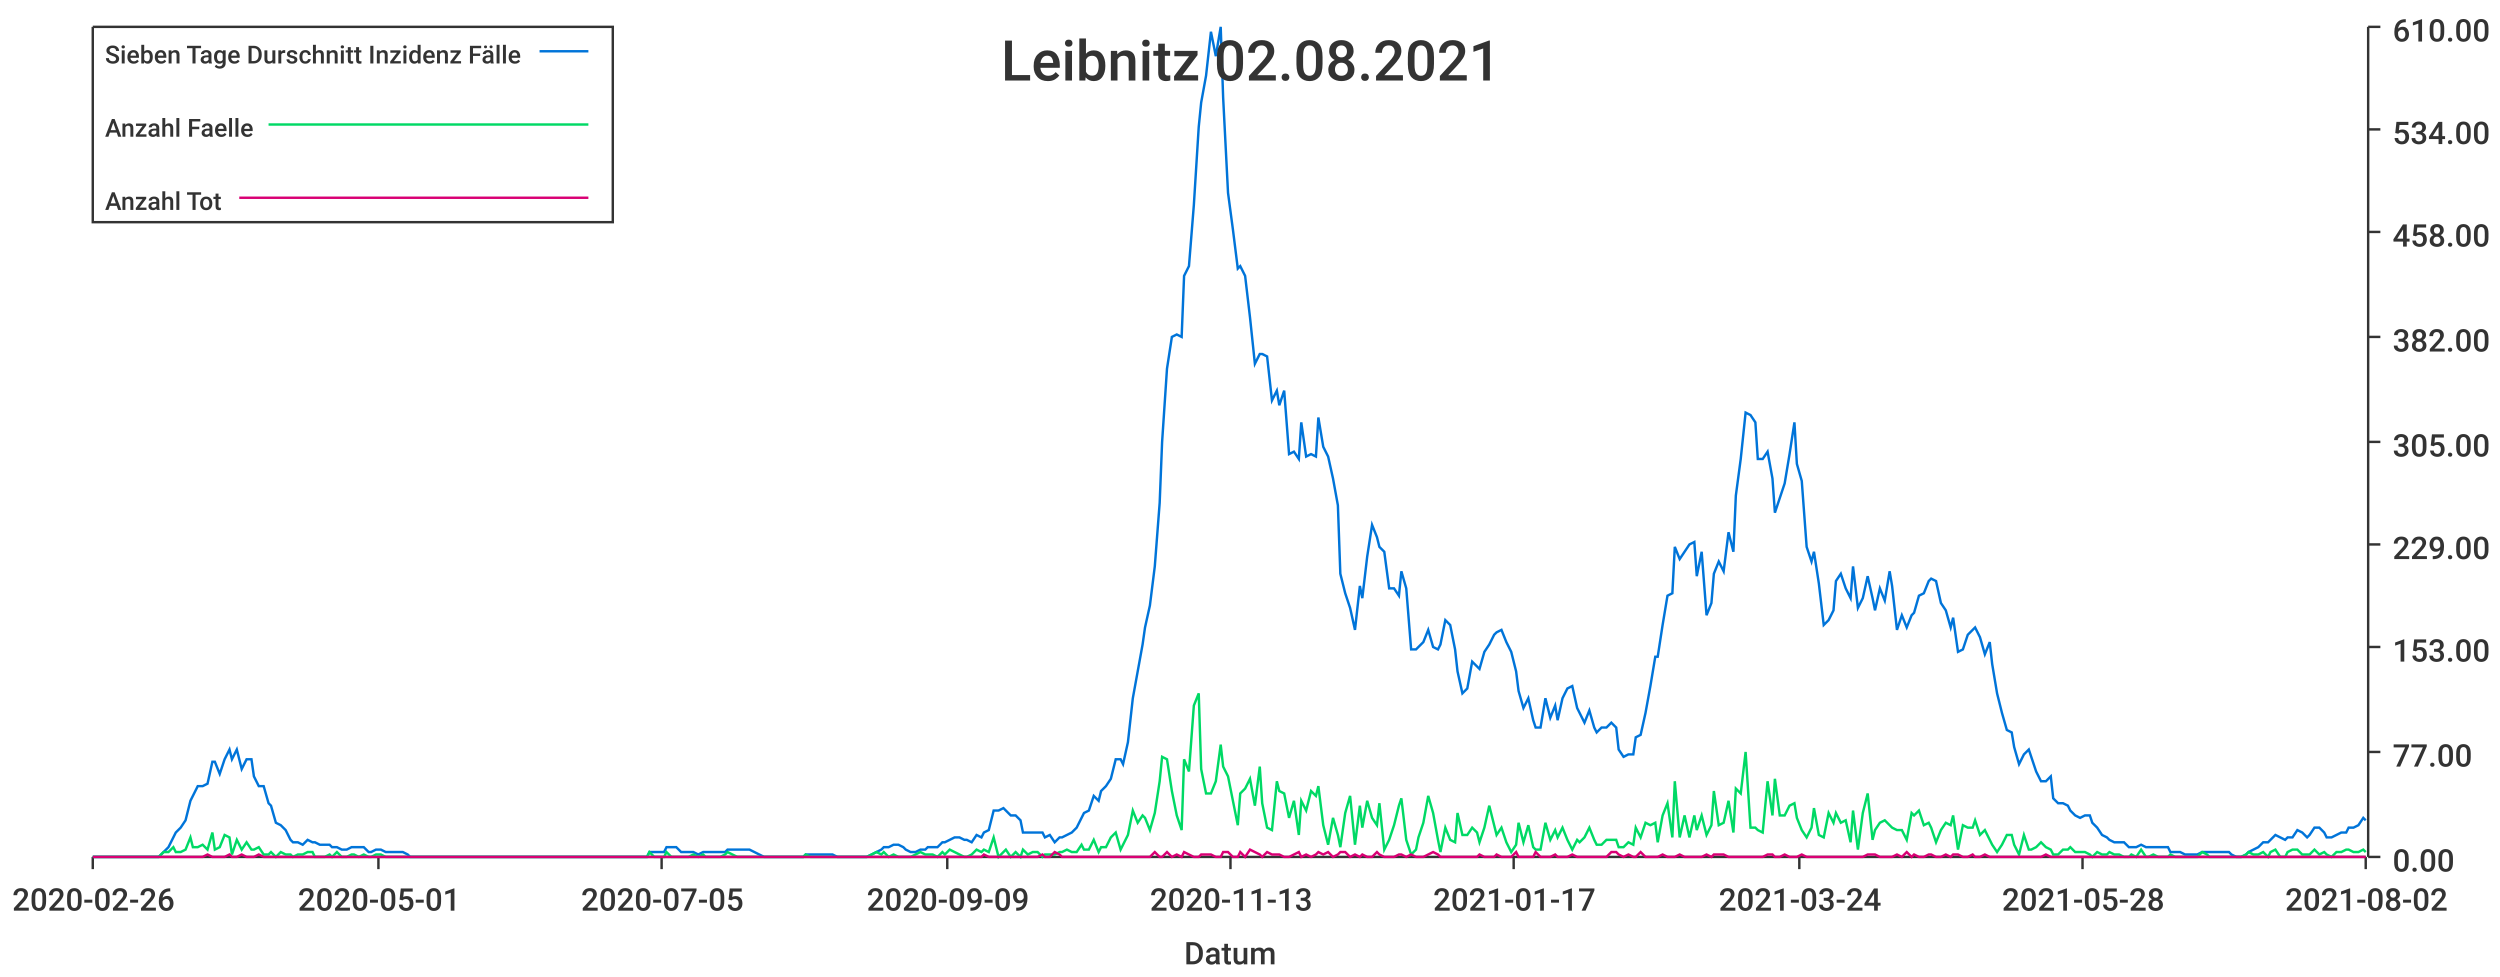
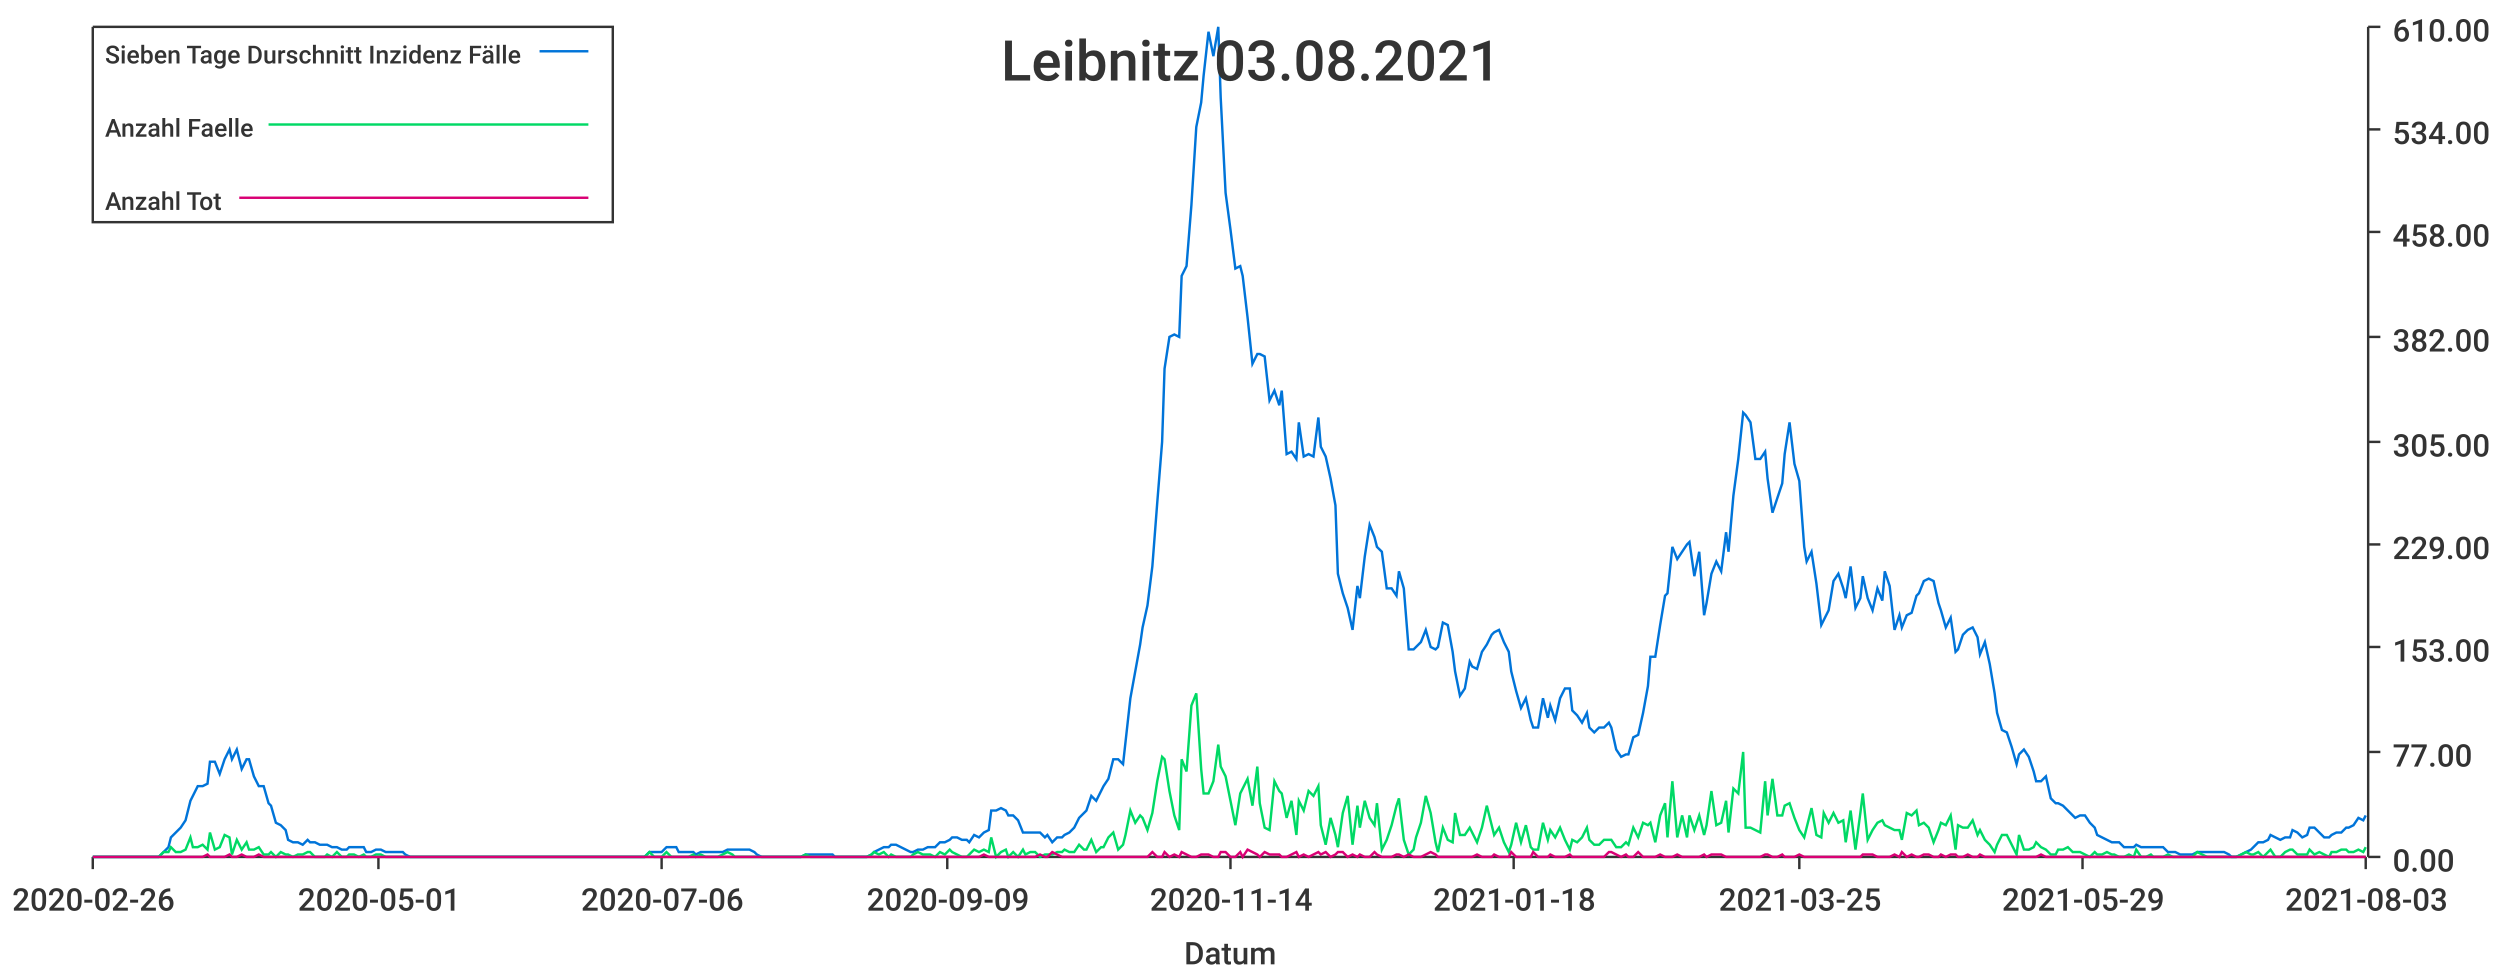
<svg xmlns="http://www.w3.org/2000/svg" width="1024" height="400">\n<path d="M 0 0 L 1024 0 L 1024 400 L 0 400 L 0 0" style="stroke-width:0;stroke:rgba(255,255,255,1.0);fill:rgba(255,255,255,1.0)" />
  <path d="M 38 11 L 969 11 L 969 351 L 38 351 L 38 11" style="stroke-width:0;stroke:rgba(255,255,255,1.0);fill:rgba(255,255,255,1.0)" />
  <path d="M 38 351 L 969 351" style="stroke-width:1;stroke:rgba(51,51,51,1.0);fill:none" />
  <path d="M 38 351 L 38 356" style="stroke-width:1;stroke:rgba(51,51,51,1.0);fill:none" />
  <text x="5" y="373" style="stroke-width:0;stroke:none;fill:rgba(51,51,51,1.0);font-size:12.8px;font-family:'Roboto Medium',sans-serif">2020-02-26</text>
  <path d="M 155 351 L 155 356" style="stroke-width:1;stroke:rgba(51,51,51,1.0);fill:none" />
  <text x="122" y="373" style="stroke-width:0;stroke:none;fill:rgba(51,51,51,1.0);font-size:12.8px;font-family:'Roboto Medium',sans-serif">2020-05-01</text>
  <path d="M 271 351 L 271 356" style="stroke-width:1;stroke:rgba(51,51,51,1.0);fill:none" />
-   <text x="238" y="373" style="stroke-width:0;stroke:none;fill:rgba(51,51,51,1.0);font-size:12.8px;font-family:'Roboto Medium',sans-serif">2020-07-05</text>
+   <text x="238" y="373" style="stroke-width:0;stroke:none;fill:rgba(51,51,51,1.0);font-size:12.8px;font-family:'Roboto Medium',sans-serif">2020-07-06</text>
  <path d="M 388 351 L 388 356" style="stroke-width:1;stroke:rgba(51,51,51,1.0);fill:none" />
  <text x="355" y="373" style="stroke-width:0;stroke:none;fill:rgba(51,51,51,1.0);font-size:12.8px;font-family:'Roboto Medium',sans-serif">2020-09-09</text>
  <path d="M 504 351 L 504 356" style="stroke-width:1;stroke:rgba(51,51,51,1.0);fill:none" />
-   <text x="471" y="373" style="stroke-width:0;stroke:none;fill:rgba(51,51,51,1.0);font-size:12.8px;font-family:'Roboto Medium',sans-serif">2020-11-13</text>
+   <text x="471" y="373" style="stroke-width:0;stroke:none;fill:rgba(51,51,51,1.0);font-size:12.8px;font-family:'Roboto Medium',sans-serif">2020-11-14</text>
  <path d="M 620 351 L 620 356" style="stroke-width:1;stroke:rgba(51,51,51,1.0);fill:none" />
-   <text x="587" y="373" style="stroke-width:0;stroke:none;fill:rgba(51,51,51,1.0);font-size:12.8px;font-family:'Roboto Medium',sans-serif">2021-01-17</text>
+   <text x="587" y="373" style="stroke-width:0;stroke:none;fill:rgba(51,51,51,1.0);font-size:12.8px;font-family:'Roboto Medium',sans-serif">2021-01-18</text>
  <path d="M 737 351 L 737 356" style="stroke-width:1;stroke:rgba(51,51,51,1.0);fill:none" />
-   <text x="704" y="373" style="stroke-width:0;stroke:none;fill:rgba(51,51,51,1.0);font-size:12.8px;font-family:'Roboto Medium',sans-serif">2021-03-24</text>
+   <text x="704" y="373" style="stroke-width:0;stroke:none;fill:rgba(51,51,51,1.0);font-size:12.8px;font-family:'Roboto Medium',sans-serif">2021-03-25</text>
  <path d="M 853 351 L 853 356" style="stroke-width:1;stroke:rgba(51,51,51,1.0);fill:none" />
-   <text x="820" y="373" style="stroke-width:0;stroke:none;fill:rgba(51,51,51,1.0);font-size:12.8px;font-family:'Roboto Medium',sans-serif">2021-05-28</text>
+   <text x="820" y="373" style="stroke-width:0;stroke:none;fill:rgba(51,51,51,1.0);font-size:12.8px;font-family:'Roboto Medium',sans-serif">2021-05-29</text>
  <path d="M 969 351 L 969 356" style="stroke-width:1;stroke:rgba(51,51,51,1.0);fill:none" />
-   <text x="936" y="373" style="stroke-width:0;stroke:none;fill:rgba(51,51,51,1.0);font-size:12.8px;font-family:'Roboto Medium',sans-serif">2021-08-02</text>
+   <text x="936" y="373" style="stroke-width:0;stroke:none;fill:rgba(51,51,51,1.0);font-size:12.8px;font-family:'Roboto Medium',sans-serif">2021-08-03</text>
  <text x="485" y="395" style="stroke-width:0;stroke:none;fill:rgba(51,51,51,1.0);font-size:12.8px;font-family:'Roboto Medium',sans-serif">Datum</text>
  <path d="M 970 351 L 970 11" style="stroke-width:1;stroke:rgba(51,51,51,1.0);fill:none" />
  <path d="M 970 351 L 975 351" style="stroke-width:1;stroke:rgba(51,51,51,1.0);fill:none" />
  <text x="980" y="357" style="stroke-width:0;stroke:none;fill:rgba(51,51,51,1.0);font-size:12.8px;font-family:'Roboto Medium',sans-serif">0.00</text>
  <path d="M 970 308 L 975 308" style="stroke-width:1;stroke:rgba(51,51,51,1.0);fill:none" />
  <text x="980" y="314" style="stroke-width:0;stroke:none;fill:rgba(51,51,51,1.0);font-size:12.8px;font-family:'Roboto Medium',sans-serif">77.00</text>
  <path d="M 970 265 L 975 265" style="stroke-width:1;stroke:rgba(51,51,51,1.0);fill:none" />
  <text x="980" y="271" style="stroke-width:0;stroke:none;fill:rgba(51,51,51,1.0);font-size:12.8px;font-family:'Roboto Medium',sans-serif">153.00</text>
  <path d="M 970 223 L 975 223" style="stroke-width:1;stroke:rgba(51,51,51,1.0);fill:none" />
  <text x="980" y="229" style="stroke-width:0;stroke:none;fill:rgba(51,51,51,1.0);font-size:12.8px;font-family:'Roboto Medium',sans-serif">229.00</text>
  <path d="M 970 181 L 975 181" style="stroke-width:1;stroke:rgba(51,51,51,1.0);fill:none" />
  <text x="980" y="187" style="stroke-width:0;stroke:none;fill:rgba(51,51,51,1.0);font-size:12.8px;font-family:'Roboto Medium',sans-serif">305.00</text>
  <path d="M 970 138 L 975 138" style="stroke-width:1;stroke:rgba(51,51,51,1.0);fill:none" />
  <text x="980" y="144" style="stroke-width:0;stroke:none;fill:rgba(51,51,51,1.0);font-size:12.8px;font-family:'Roboto Medium',sans-serif">382.00</text>
  <path d="M 970 95 L 975 95" style="stroke-width:1;stroke:rgba(51,51,51,1.0);fill:none" />
  <text x="980" y="101" style="stroke-width:0;stroke:none;fill:rgba(51,51,51,1.0);font-size:12.8px;font-family:'Roboto Medium',sans-serif">458.00</text>
  <path d="M 970 53 L 975 53" style="stroke-width:1;stroke:rgba(51,51,51,1.0);fill:none" />
  <text x="980" y="59" style="stroke-width:0;stroke:none;fill:rgba(51,51,51,1.0);font-size:12.8px;font-family:'Roboto Medium',sans-serif">534.00</text>
  <path d="M 970 11 L 975 11" style="stroke-width:1;stroke:rgba(51,51,51,1.0);fill:none" />
  <text x="980" y="17" style="stroke-width:0;stroke:none;fill:rgba(51,51,51,1.0);font-size:12.8px;font-family:'Roboto Medium',sans-serif">610.00</text>
-   <path d="M 38 351 L 40 351 L 42 351 L 44 351 L 46 351 L 47 351 L 49 351 L 51 351 L 53 351 L 55 351 L 56 351 L 58 351 L 60 351 L 62 351 L 63 351 L 65 351 L 67 349 L 69 347 L 71 343 L 72 341 L 74 339 L 76 336 L 78 328 L 79 326 L 81 322 L 83 322 L 85 321 L 87 312 L 88 312 L 90 317 L 92 311 L 94 307 L 95 311 L 97 307 L 99 315 L 101 311 L 103 311 L 104 318 L 106 322 L 108 322 L 110 329 L 111 330 L 113 337 L 115 338 L 117 340 L 119 344 L 120 345 L 122 345 L 124 346 L 126 344 L 128 345 L 129 345 L 131 346 L 133 346 L 135 346 L 136 347 L 138 347 L 140 348 L 142 348 L 144 347 L 145 347 L 147 347 L 149 347 L 151 349 L 152 349 L 154 348 L 156 348 L 158 349 L 160 349 L 161 349 L 163 349 L 165 349 L 167 350 L 168 351 L 170 351 L 172 351 L 174 351 L 176 351 L 177 351 L 179 351 L 181 351 L 183 351 L 184 351 L 186 351 L 188 351 L 190 351 L 192 351 L 193 351 L 195 351 L 197 351 L 199 351 L 200 351 L 202 351 L 204 351 L 206 351 L 208 351 L 209 351 L 211 351 L 213 351 L 215 351 L 217 351 L 218 351 L 220 351 L 222 351 L 224 351 L 225 351 L 227 351 L 229 351 L 231 351 L 233 351 L 234 351 L 236 351 L 238 351 L 240 351 L 241 351 L 243 351 L 245 351 L 247 351 L 249 351 L 250 351 L 252 351 L 254 351 L 256 351 L 257 351 L 259 351 L 261 351 L 263 351 L 265 351 L 266 349 L 268 349 L 270 349 L 272 349 L 273 347 L 275 347 L 277 347 L 279 349 L 281 349 L 282 349 L 284 349 L 286 350 L 288 349 L 289 349 L 291 349 L 293 349 L 295 349 L 297 349 L 298 348 L 300 348 L 302 348 L 304 348 L 306 348 L 307 348 L 309 349 L 311 350 L 313 351 L 314 351 L 316 351 L 318 351 L 320 351 L 322 351 L 323 351 L 325 351 L 327 351 L 329 351 L 330 350 L 332 350 L 334 350 L 336 350 L 338 350 L 339 350 L 341 350 L 343 351 L 345 351 L 346 351 L 348 351 L 350 351 L 352 351 L 354 351 L 355 351 L 357 350 L 359 349 L 361 348 L 362 347 L 364 347 L 366 346 L 368 346 L 370 347 L 371 348 L 373 349 L 375 349 L 377 348 L 379 348 L 380 347 L 382 347 L 384 347 L 386 345 L 387 345 L 389 344 L 391 343 L 393 343 L 395 344 L 396 344 L 398 345 L 400 342 L 402 343 L 403 341 L 405 340 L 407 332 L 409 332 L 411 331 L 412 332 L 414 334 L 416 334 L 418 336 L 419 341 L 421 341 L 423 341 L 425 341 L 427 341 L 428 343 L 430 342 L 432 345 L 434 343 L 435 343 L 437 342 L 439 341 L 441 339 L 443 335 L 444 333 L 446 332 L 448 326 L 450 328 L 451 324 L 453 322 L 455 319 L 457 311 L 459 311 L 460 313 L 462 304 L 464 286 L 466 275 L 468 264 L 469 257 L 471 248 L 473 232 L 475 206 L 476 181 L 478 151 L 480 138 L 482 137 L 484 138 L 485 113 L 487 109 L 489 84 L 491 52 L 492 42 L 494 31 L 496 13 L 498 23 L 500 11 L 501 40 L 503 79 L 505 94 L 507 110 L 508 109 L 510 113 L 512 130 L 514 149 L 516 145 L 517 145 L 519 146 L 521 164 L 523 160 L 524 166 L 526 160 L 528 186 L 530 185 L 532 188 L 533 173 L 535 187 L 537 186 L 539 187 L 540 171 L 542 183 L 544 187 L 546 196 L 548 207 L 549 235 L 551 243 L 553 249 L 555 258 L 557 240 L 558 245 L 560 228 L 562 215 L 564 220 L 565 224 L 567 226 L 569 241 L 571 241 L 573 244 L 574 234 L 576 241 L 578 266 L 580 266 L 581 265 L 583 263 L 585 258 L 587 265 L 589 266 L 590 264 L 592 254 L 594 256 L 596 266 L 597 275 L 599 284 L 601 282 L 603 271 L 605 273 L 606 274 L 608 267 L 610 264 L 612 260 L 613 259 L 615 258 L 617 263 L 619 267 L 621 275 L 622 283 L 624 290 L 626 286 L 628 295 L 629 298 L 631 298 L 633 286 L 635 294 L 637 289 L 638 295 L 640 286 L 642 282 L 644 281 L 646 290 L 647 292 L 649 296 L 651 291 L 653 298 L 654 300 L 656 298 L 658 298 L 660 296 L 662 298 L 663 307 L 665 310 L 667 309 L 669 309 L 670 302 L 672 301 L 674 292 L 676 281 L 678 269 L 679 269 L 681 256 L 683 244 L 685 243 L 686 224 L 688 229 L 690 226 L 692 223 L 694 222 L 695 236 L 697 226 L 699 252 L 701 247 L 702 235 L 704 230 L 706 234 L 708 218 L 710 226 L 711 203 L 713 188 L 715 169 L 717 170 L 719 173 L 720 188 L 722 188 L 724 185 L 726 196 L 727 210 L 729 204 L 731 198 L 733 186 L 735 173 L 736 190 L 738 197 L 740 224 L 742 230 L 743 226 L 745 239 L 747 256 L 749 254 L 751 250 L 752 238 L 754 235 L 756 241 L 758 245 L 759 232 L 761 249 L 763 245 L 765 236 L 767 245 L 768 250 L 770 241 L 772 246 L 774 234 L 775 240 L 777 258 L 779 252 L 781 257 L 783 252 L 784 251 L 786 244 L 788 243 L 790 238 L 791 237 L 793 238 L 795 247 L 797 250 L 799 257 L 800 253 L 802 267 L 804 266 L 806 260 L 808 258 L 809 257 L 811 261 L 813 268 L 815 263 L 816 272 L 818 284 L 820 292 L 822 299 L 824 300 L 825 306 L 827 313 L 829 309 L 831 307 L 832 310 L 834 316 L 836 320 L 838 320 L 840 318 L 841 327 L 843 329 L 845 329 L 847 330 L 848 332 L 850 334 L 852 335 L 854 334 L 856 334 L 857 337 L 859 339 L 861 342 L 863 343 L 864 344 L 866 345 L 868 345 L 870 345 L 872 347 L 873 347 L 875 347 L 877 346 L 879 347 L 880 347 L 882 347 L 884 347 L 886 347 L 888 347 L 889 349 L 891 349 L 893 349 L 895 350 L 897 350 L 898 350 L 900 350 L 902 349 L 904 349 L 905 349 L 907 349 L 909 349 L 911 349 L 913 349 L 914 350 L 916 351 L 918 351 L 920 350 L 921 349 L 923 348 L 925 347 L 927 345 L 929 345 L 930 344 L 932 342 L 934 343 L 936 344 L 937 343 L 939 343 L 941 340 L 943 341 L 945 343 L 946 342 L 948 339 L 950 339 L 952 341 L 953 343 L 955 343 L 957 342 L 959 341 L 961 341 L 962 339 L 964 339 L 966 338 L 968 335 L 969 336" style="stroke-width:1;stroke:rgba(0,116,217,1.0);fill:none" />
-   <path d="M 38 351 L 40 351 L 42 351 L 44 351 L 46 351 L 47 351 L 49 351 L 51 351 L 53 351 L 55 351 L 56 351 L 58 351 L 60 351 L 62 351 L 63 351 L 65 351 L 67 349 L 69 349 L 71 347 L 72 349 L 74 349 L 76 348 L 78 343 L 79 347 L 81 347 L 83 346 L 85 348 L 87 341 L 88 348 L 90 347 L 92 342 L 94 343 L 95 350 L 97 344 L 99 348 L 101 345 L 103 348 L 104 348 L 106 347 L 108 350 L 110 350 L 111 349 L 113 351 L 115 349 L 117 350 L 119 350 L 120 351 L 122 350 L 124 350 L 126 349 L 128 349 L 129 351 L 131 351 L 133 351 L 135 350 L 136 351 L 138 349 L 140 351 L 142 351 L 144 350 L 145 350 L 147 351 L 149 350 L 151 351 L 152 351 L 154 350 L 156 350 L 158 351 L 160 351 L 161 351 L 163 351 L 165 351 L 167 351 L 168 351 L 170 351 L 172 351 L 174 351 L 176 351 L 177 351 L 179 351 L 181 351 L 183 351 L 184 351 L 186 351 L 188 351 L 190 351 L 192 351 L 193 351 L 195 351 L 197 351 L 199 351 L 200 351 L 202 351 L 204 351 L 206 351 L 208 351 L 209 351 L 211 351 L 213 351 L 215 351 L 217 351 L 218 351 L 220 351 L 222 351 L 224 351 L 225 351 L 227 351 L 229 351 L 231 351 L 233 351 L 234 351 L 236 351 L 238 351 L 240 351 L 241 351 L 243 351 L 245 351 L 247 351 L 249 351 L 250 351 L 252 351 L 254 351 L 256 351 L 257 351 L 259 351 L 261 351 L 263 351 L 265 351 L 266 349 L 268 351 L 270 351 L 272 351 L 273 349 L 275 351 L 277 351 L 279 351 L 281 351 L 282 351 L 284 350 L 286 351 L 288 350 L 289 351 L 291 351 L 293 351 L 295 351 L 297 350 L 298 349 L 300 350 L 302 351 L 304 351 L 306 351 L 307 351 L 309 351 L 311 351 L 313 351 L 314 351 L 316 351 L 318 351 L 320 351 L 322 351 L 323 351 L 325 351 L 327 351 L 329 351 L 330 350 L 332 351 L 334 351 L 336 351 L 338 351 L 339 351 L 341 351 L 343 351 L 345 351 L 346 351 L 348 351 L 350 351 L 352 351 L 354 351 L 355 351 L 357 350 L 359 349 L 361 350 L 362 349 L 364 351 L 366 350 L 368 351 L 370 351 L 371 351 L 373 351 L 375 350 L 377 349 L 379 350 L 380 350 L 382 350 L 384 351 L 386 349 L 387 350 L 389 348 L 391 349 L 393 350 L 395 351 L 396 351 L 398 350 L 400 348 L 402 349 L 403 348 L 405 349 L 407 343 L 409 351 L 411 349 L 412 348 L 414 351 L 416 349 L 418 351 L 419 348 L 421 350 L 423 349 L 425 349 L 427 351 L 428 350 L 430 350 L 432 350 L 434 349 L 435 349 L 437 348 L 439 349 L 441 349 L 443 346 L 444 348 L 446 348 L 448 344 L 450 349 L 451 347 L 453 347 L 455 343 L 457 341 L 459 348 L 460 346 L 462 342 L 464 332 L 466 337 L 468 334 L 469 335 L 471 340 L 473 333 L 475 320 L 476 310 L 478 311 L 480 324 L 482 334 L 484 340 L 485 311 L 487 316 L 489 289 L 491 284 L 492 315 L 494 325 L 496 325 L 498 320 L 500 305 L 501 314 L 503 318 L 505 328 L 507 338 L 508 325 L 510 323 L 512 319 L 514 330 L 516 314 L 517 329 L 519 339 L 521 340 L 523 320 L 524 324 L 526 325 L 528 335 L 530 328 L 532 342 L 533 328 L 535 332 L 537 324 L 539 326 L 540 322 L 542 338 L 544 346 L 546 335 L 548 342 L 549 347 L 551 333 L 553 326 L 555 346 L 557 330 L 558 339 L 560 328 L 562 335 L 564 338 L 565 329 L 567 348 L 569 344 L 571 338 L 573 330 L 574 327 L 576 344 L 578 350 L 580 348 L 581 343 L 583 337 L 585 326 L 587 333 L 589 344 L 590 349 L 592 339 L 594 344 L 596 345 L 597 333 L 599 342 L 601 342 L 603 339 L 605 341 L 606 345 L 608 339 L 610 330 L 612 338 L 613 342 L 615 339 L 617 345 L 619 349 L 621 346 L 622 337 L 624 345 L 626 338 L 628 347 L 629 348 L 631 348 L 633 337 L 635 344 L 637 340 L 638 343 L 640 339 L 642 344 L 644 348 L 646 344 L 647 345 L 649 343 L 651 339 L 653 344 L 654 346 L 656 346 L 658 344 L 660 344 L 662 344 L 663 347 L 665 347 L 667 345 L 669 346 L 670 339 L 672 343 L 674 337 L 676 338 L 678 337 L 679 345 L 681 334 L 683 329 L 685 343 L 686 320 L 688 343 L 690 334 L 692 343 L 694 334 L 695 340 L 697 334 L 699 342 L 701 338 L 702 324 L 704 338 L 706 337 L 708 328 L 710 341 L 711 323 L 713 325 L 715 308 L 717 339 L 719 339 L 720 340 L 722 341 L 724 320 L 726 334 L 727 319 L 729 334 L 731 334 L 733 330 L 735 329 L 736 335 L 738 340 L 740 343 L 742 339 L 743 331 L 745 342 L 747 343 L 749 333 L 751 337 L 752 333 L 754 337 L 756 336 L 758 345 L 759 332 L 761 348 L 763 333 L 765 325 L 767 344 L 768 340 L 770 337 L 772 336 L 774 338 L 775 339 L 777 340 L 779 340 L 781 344 L 783 333 L 784 334 L 786 332 L 788 338 L 790 337 L 791 339 L 793 345 L 795 340 L 797 337 L 799 338 L 800 334 L 802 348 L 804 338 L 806 339 L 808 339 L 809 336 L 811 342 L 813 340 L 815 344 L 816 346 L 818 349 L 820 346 L 822 342 L 824 342 L 825 346 L 827 350 L 829 342 L 831 348 L 832 348 L 834 347 L 836 345 L 838 347 L 840 348 L 841 350 L 843 350 L 845 348 L 847 348 L 848 347 L 850 349 L 852 349 L 854 349 L 856 350 L 857 351 L 859 349 L 861 350 L 863 350 L 864 349 L 866 350 L 868 350 L 870 351 L 872 351 L 873 350 L 875 351 L 877 348 L 879 351 L 880 351 L 882 350 L 884 351 L 886 351 L 888 351 L 889 350 L 891 351 L 893 351 L 895 351 L 897 351 L 898 351 L 900 351 L 902 349 L 904 350 L 905 351 L 907 351 L 909 351 L 911 351 L 913 351 L 914 351 L 916 351 L 918 351 L 920 350 L 921 349 L 923 350 L 925 350 L 927 349 L 929 351 L 930 349 L 932 348 L 934 351 L 936 351 L 937 349 L 939 348 L 941 348 L 943 350 L 945 350 L 946 350 L 948 348 L 950 350 L 952 349 L 953 350 L 955 351 L 957 349 L 959 349 L 961 348 L 962 348 L 964 349 L 966 349 L 968 348 L 969 349" style="stroke-width:1;stroke:rgba(0,217,101,1.0);fill:none" />
-   <path d="M 38 351 L 40 351 L 42 351 L 44 351 L 46 351 L 47 351 L 49 351 L 51 351 L 53 351 L 55 351 L 56 351 L 58 351 L 60 351 L 62 351 L 63 351 L 65 351 L 67 351 L 69 351 L 71 351 L 72 351 L 74 351 L 76 351 L 78 351 L 79 351 L 81 351 L 83 351 L 85 350 L 87 351 L 88 351 L 90 351 L 92 351 L 94 350 L 95 351 L 97 351 L 99 350 L 101 351 L 103 351 L 104 351 L 106 350 L 108 351 L 110 351 L 111 351 L 113 351 L 115 351 L 117 351 L 119 351 L 120 351 L 122 351 L 124 351 L 126 351 L 128 351 L 129 351 L 131 351 L 133 351 L 135 351 L 136 351 L 138 351 L 140 351 L 142 351 L 144 351 L 145 351 L 147 351 L 149 351 L 151 351 L 152 351 L 154 351 L 156 351 L 158 351 L 160 351 L 161 351 L 163 351 L 165 351 L 167 351 L 168 351 L 170 351 L 172 351 L 174 351 L 176 351 L 177 351 L 179 351 L 181 351 L 183 351 L 184 351 L 186 351 L 188 351 L 190 351 L 192 351 L 193 351 L 195 351 L 197 351 L 199 351 L 200 351 L 202 351 L 204 351 L 206 351 L 208 351 L 209 351 L 211 351 L 213 351 L 215 351 L 217 351 L 218 351 L 220 351 L 222 351 L 224 351 L 225 351 L 227 351 L 229 351 L 231 351 L 233 351 L 234 351 L 236 351 L 238 351 L 240 351 L 241 351 L 243 351 L 245 351 L 247 351 L 249 351 L 250 351 L 252 351 L 254 351 L 256 351 L 257 351 L 259 351 L 261 351 L 263 351 L 265 351 L 266 351 L 268 351 L 270 351 L 272 351 L 273 351 L 275 351 L 277 351 L 279 351 L 281 351 L 282 351 L 284 351 L 286 351 L 288 351 L 289 351 L 291 351 L 293 351 L 295 351 L 297 351 L 298 351 L 300 351 L 302 351 L 304 351 L 306 351 L 307 351 L 309 351 L 311 351 L 313 351 L 314 351 L 316 351 L 318 351 L 320 351 L 322 351 L 323 351 L 325 351 L 327 351 L 329 351 L 330 351 L 332 351 L 334 351 L 336 351 L 338 351 L 339 351 L 341 351 L 343 351 L 345 351 L 346 351 L 348 351 L 350 351 L 352 351 L 354 351 L 355 351 L 357 351 L 359 351 L 361 351 L 362 351 L 364 351 L 366 351 L 368 351 L 370 351 L 371 351 L 373 351 L 375 351 L 377 351 L 379 351 L 380 351 L 382 351 L 384 351 L 386 351 L 387 351 L 389 351 L 391 351 L 393 351 L 395 351 L 396 351 L 398 351 L 400 351 L 402 351 L 403 350 L 405 351 L 407 351 L 409 351 L 411 351 L 412 351 L 414 351 L 416 351 L 418 351 L 419 351 L 421 351 L 423 351 L 425 351 L 427 350 L 428 351 L 430 351 L 432 349 L 434 350 L 435 351 L 437 351 L 439 351 L 441 351 L 443 351 L 444 351 L 446 351 L 448 351 L 450 351 L 451 351 L 453 351 L 455 351 L 457 351 L 459 351 L 460 351 L 462 351 L 464 351 L 466 351 L 468 351 L 469 351 L 471 351 L 473 349 L 475 351 L 476 351 L 478 349 L 480 351 L 482 350 L 484 351 L 485 349 L 487 350 L 489 351 L 491 351 L 492 350 L 494 350 L 496 350 L 498 351 L 500 351 L 501 349 L 503 349 L 505 351 L 507 351 L 508 349 L 510 351 L 512 348 L 514 349 L 516 350 L 517 351 L 519 349 L 521 350 L 523 350 L 524 350 L 526 351 L 528 351 L 530 350 L 532 349 L 533 351 L 535 350 L 537 351 L 539 350 L 540 349 L 542 350 L 544 349 L 546 351 L 548 350 L 549 349 L 551 349 L 553 351 L 555 350 L 557 351 L 558 350 L 560 351 L 562 351 L 564 349 L 565 350 L 567 351 L 569 351 L 571 351 L 573 350 L 574 350 L 576 351 L 578 350 L 580 351 L 581 351 L 583 351 L 585 350 L 587 349 L 589 350 L 590 351 L 592 351 L 594 351 L 596 351 L 597 351 L 599 351 L 601 351 L 603 351 L 605 351 L 606 350 L 608 351 L 610 351 L 612 351 L 613 350 L 615 351 L 617 351 L 619 351 L 621 349 L 622 351 L 624 351 L 626 351 L 628 351 L 629 349 L 631 351 L 633 351 L 635 351 L 637 350 L 638 351 L 640 351 L 642 351 L 644 350 L 646 351 L 647 351 L 649 351 L 651 351 L 653 351 L 654 351 L 656 351 L 658 351 L 660 349 L 662 349 L 663 350 L 665 351 L 667 350 L 669 351 L 670 351 L 672 349 L 674 351 L 676 351 L 678 351 L 679 351 L 681 350 L 683 351 L 685 351 L 686 351 L 688 350 L 690 351 L 692 351 L 694 351 L 695 351 L 697 351 L 699 350 L 701 351 L 702 350 L 704 350 L 706 350 L 708 351 L 710 351 L 711 351 L 713 351 L 715 351 L 717 351 L 719 351 L 720 351 L 722 351 L 724 350 L 726 350 L 727 351 L 729 351 L 731 350 L 733 351 L 735 351 L 736 351 L 738 350 L 740 351 L 742 351 L 743 351 L 745 351 L 747 351 L 749 351 L 751 351 L 752 351 L 754 351 L 756 351 L 758 351 L 759 351 L 761 351 L 763 351 L 765 350 L 767 350 L 768 350 L 770 351 L 772 351 L 774 351 L 775 351 L 777 350 L 779 351 L 781 349 L 783 351 L 784 350 L 786 351 L 788 351 L 790 350 L 791 350 L 793 351 L 795 351 L 797 350 L 799 351 L 800 350 L 802 350 L 804 351 L 806 351 L 808 350 L 809 351 L 811 351 L 813 350 L 815 351 L 816 351 L 818 351 L 820 351 L 822 351 L 824 351 L 825 351 L 827 351 L 829 351 L 831 351 L 832 351 L 834 351 L 836 351 L 838 350 L 840 351 L 841 351 L 843 351 L 845 351 L 847 351 L 848 351 L 850 351 L 852 351 L 854 351 L 856 351 L 857 351 L 859 351 L 861 351 L 863 351 L 864 351 L 866 351 L 868 351 L 870 351 L 872 351 L 873 351 L 875 351 L 877 351 L 879 351 L 880 351 L 882 351 L 884 351 L 886 351 L 888 351 L 889 351 L 891 351 L 893 351 L 895 351 L 897 351 L 898 351 L 900 351 L 902 351 L 904 351 L 905 351 L 907 351 L 909 351 L 911 351 L 913 351 L 914 351 L 916 351 L 918 351 L 920 351 L 921 351 L 923 351 L 925 351 L 927 351 L 929 351 L 930 351 L 932 351 L 934 351 L 936 351 L 937 351 L 939 351 L 941 351 L 943 351 L 945 351 L 946 351 L 948 351 L 950 351 L 952 351 L 953 351 L 955 351 L 957 351 L 959 351 L 961 351 L 962 351 L 964 351 L 966 351 L 968 351 L 969 351" style="stroke-width:1;stroke:rgba(217,0,116,1.0);fill:none" />
-   <text x="410" y="33" style="stroke-width:0;stroke:none;fill:rgba(51,51,51,1.0);font-size:23.0px;font-family:'Roboto Medium',sans-serif">Leibnitz 02.08.2021</text>
+   <path d="M 38 351 L 40 351 L 42 351 L 44 351 L 46 351 L 47 351 L 49 351 L 51 351 L 53 351 L 54 351 L 56 351 L 58 351 L 60 351 L 62 351 L 63 351 L 65 351 L 67 349 L 69 347 L 70 343 L 72 341 L 74 339 L 76 336 L 78 328 L 79 326 L 81 322 L 83 322 L 85 321 L 86 312 L 88 312 L 90 317 L 92 311 L 94 307 L 95 311 L 97 307 L 99 315 L 101 311 L 102 311 L 104 318 L 106 322 L 108 322 L 110 329 L 111 330 L 113 337 L 115 338 L 117 340 L 118 344 L 120 345 L 122 345 L 124 346 L 126 344 L 127 345 L 129 345 L 131 346 L 133 346 L 134 346 L 136 347 L 138 347 L 140 348 L 142 348 L 143 347 L 145 347 L 147 347 L 149 347 L 150 349 L 152 349 L 154 348 L 156 348 L 158 349 L 159 349 L 161 349 L 163 349 L 165 349 L 166 350 L 168 351 L 170 351 L 172 351 L 174 351 L 175 351 L 177 351 L 179 351 L 181 351 L 182 351 L 184 351 L 186 351 L 188 351 L 190 351 L 191 351 L 193 351 L 195 351 L 197 351 L 198 351 L 200 351 L 202 351 L 204 351 L 206 351 L 207 351 L 209 351 L 211 351 L 213 351 L 214 351 L 216 351 L 218 351 L 220 351 L 222 351 L 223 351 L 225 351 L 227 351 L 229 351 L 230 351 L 232 351 L 234 351 L 236 351 L 237 351 L 239 351 L 241 351 L 243 351 L 245 351 L 246 351 L 248 351 L 250 351 L 252 351 L 253 351 L 255 351 L 257 351 L 259 351 L 261 351 L 262 351 L 264 351 L 266 349 L 268 349 L 269 349 L 271 349 L 273 347 L 275 347 L 277 347 L 278 349 L 280 349 L 282 349 L 284 349 L 285 350 L 287 349 L 289 349 L 291 349 L 293 349 L 294 349 L 296 349 L 298 348 L 300 348 L 301 348 L 303 348 L 305 348 L 307 348 L 309 349 L 310 350 L 312 351 L 314 351 L 316 351 L 317 351 L 319 351 L 321 351 L 323 351 L 325 351 L 326 351 L 328 351 L 330 350 L 332 350 L 333 350 L 335 350 L 337 350 L 339 350 L 341 350 L 342 351 L 344 351 L 346 351 L 348 351 L 349 351 L 351 351 L 353 351 L 355 351 L 357 350 L 358 349 L 360 348 L 362 347 L 364 347 L 365 346 L 367 346 L 369 347 L 371 348 L 373 349 L 374 349 L 376 348 L 378 348 L 380 347 L 381 347 L 383 347 L 385 345 L 387 345 L 389 344 L 390 343 L 392 343 L 394 344 L 396 344 L 397 345 L 399 342 L 401 343 L 403 341 L 405 340 L 406 332 L 408 332 L 410 331 L 412 332 L 413 334 L 415 334 L 417 336 L 419 341 L 420 341 L 422 341 L 424 341 L 426 341 L 428 343 L 429 342 L 431 345 L 433 343 L 435 343 L 436 342 L 438 341 L 440 339 L 442 335 L 444 333 L 445 332 L 447 326 L 449 328 L 451 324 L 452 322 L 454 319 L 456 311 L 458 311 L 460 313 L 461 304 L 463 286 L 465 275 L 467 264 L 468 257 L 470 248 L 472 232 L 474 206 L 476 181 L 477 151 L 479 138 L 481 137 L 483 138 L 484 113 L 486 109 L 488 84 L 490 52 L 492 42 L 493 31 L 495 13 L 497 23 L 499 11 L 500 40 L 502 79 L 504 94 L 506 110 L 508 109 L 509 113 L 511 130 L 513 149 L 515 145 L 516 145 L 518 146 L 520 164 L 522 160 L 524 166 L 525 160 L 527 186 L 529 185 L 531 188 L 532 173 L 534 187 L 536 186 L 538 187 L 540 171 L 541 183 L 543 187 L 545 196 L 547 207 L 548 235 L 550 243 L 552 249 L 554 258 L 556 240 L 557 245 L 559 228 L 561 215 L 563 220 L 564 224 L 566 226 L 568 241 L 570 241 L 572 244 L 573 234 L 575 241 L 577 266 L 579 266 L 580 265 L 582 263 L 584 258 L 586 265 L 588 266 L 589 265 L 591 255 L 593 256 L 595 267 L 596 275 L 598 285 L 600 282 L 602 271 L 603 273 L 605 274 L 607 267 L 609 264 L 611 260 L 612 259 L 614 258 L 616 263 L 618 267 L 619 275 L 621 283 L 623 290 L 625 286 L 627 295 L 628 298 L 630 298 L 632 286 L 634 294 L 635 289 L 637 295 L 639 286 L 641 282 L 643 282 L 644 291 L 646 293 L 648 296 L 650 292 L 651 298 L 653 300 L 655 298 L 657 298 L 659 296 L 660 298 L 662 307 L 664 310 L 666 309 L 667 309 L 669 302 L 671 301 L 673 292 L 675 281 L 676 269 L 678 269 L 680 256 L 682 244 L 683 243 L 685 224 L 687 229 L 689 226 L 691 223 L 692 222 L 694 236 L 696 226 L 698 252 L 699 247 L 701 235 L 703 230 L 705 234 L 707 218 L 708 226 L 710 203 L 712 188 L 714 169 L 715 170 L 717 173 L 719 188 L 721 188 L 723 185 L 724 196 L 726 210 L 728 204 L 730 198 L 731 186 L 733 173 L 735 190 L 737 197 L 739 224 L 740 230 L 742 226 L 744 239 L 746 256 L 747 254 L 749 250 L 751 238 L 753 235 L 755 241 L 756 245 L 758 232 L 760 249 L 762 245 L 763 236 L 765 245 L 767 250 L 769 241 L 771 246 L 772 234 L 774 240 L 776 258 L 778 252 L 779 257 L 781 252 L 783 251 L 785 244 L 786 243 L 788 238 L 790 237 L 792 238 L 794 247 L 795 250 L 797 257 L 799 253 L 801 267 L 802 266 L 804 260 L 806 258 L 808 257 L 810 261 L 811 268 L 813 263 L 815 272 L 817 284 L 818 292 L 820 299 L 822 300 L 824 306 L 826 313 L 827 309 L 829 307 L 831 310 L 833 316 L 834 320 L 836 320 L 838 318 L 840 327 L 842 329 L 843 329 L 845 330 L 847 332 L 849 334 L 850 335 L 852 334 L 854 334 L 856 337 L 858 339 L 859 342 L 861 343 L 863 344 L 865 345 L 866 345 L 868 345 L 870 347 L 872 347 L 874 347 L 875 346 L 877 347 L 879 347 L 881 347 L 882 347 L 884 347 L 886 347 L 888 349 L 890 349 L 891 349 L 893 350 L 895 350 L 897 350 L 898 350 L 900 349 L 902 349 L 904 349 L 906 349 L 907 349 L 909 349 L 911 349 L 913 350 L 914 351 L 916 351 L 918 350 L 920 349 L 922 348 L 923 347 L 925 345 L 927 345 L 929 344 L 930 342 L 932 343 L 934 344 L 936 343 L 938 343 L 939 340 L 941 341 L 943 343 L 945 342 L 946 339 L 948 339 L 950 341 L 952 343 L 954 343 L 955 342 L 957 341 L 959 341 L 961 339 L 962 339 L 964 338 L 966 335 L 968 336 L 969 334" style="stroke-width:1;stroke:rgba(0,116,217,1.0);fill:none" />
+   <path d="M 38 351 L 40 351 L 42 351 L 44 351 L 46 351 L 47 351 L 49 351 L 51 351 L 53 351 L 54 351 L 56 351 L 58 351 L 60 351 L 62 351 L 63 351 L 65 351 L 67 349 L 69 349 L 70 347 L 72 349 L 74 349 L 76 348 L 78 343 L 79 347 L 81 347 L 83 346 L 85 348 L 86 341 L 88 348 L 90 347 L 92 342 L 94 343 L 95 350 L 97 344 L 99 348 L 101 345 L 102 348 L 104 348 L 106 347 L 108 350 L 110 350 L 111 349 L 113 351 L 115 349 L 117 350 L 118 350 L 120 351 L 122 350 L 124 350 L 126 349 L 127 349 L 129 351 L 131 351 L 133 351 L 134 350 L 136 351 L 138 349 L 140 351 L 142 351 L 143 350 L 145 350 L 147 351 L 149 350 L 150 351 L 152 351 L 154 350 L 156 350 L 158 351 L 159 351 L 161 351 L 163 351 L 165 351 L 166 351 L 168 351 L 170 351 L 172 351 L 174 351 L 175 351 L 177 351 L 179 351 L 181 351 L 182 351 L 184 351 L 186 351 L 188 351 L 190 351 L 191 351 L 193 351 L 195 351 L 197 351 L 198 351 L 200 351 L 202 351 L 204 351 L 206 351 L 207 351 L 209 351 L 211 351 L 213 351 L 214 351 L 216 351 L 218 351 L 220 351 L 222 351 L 223 351 L 225 351 L 227 351 L 229 351 L 230 351 L 232 351 L 234 351 L 236 351 L 237 351 L 239 351 L 241 351 L 243 351 L 245 351 L 246 351 L 248 351 L 250 351 L 252 351 L 253 351 L 255 351 L 257 351 L 259 351 L 261 351 L 262 351 L 264 351 L 266 349 L 268 351 L 269 351 L 271 351 L 273 349 L 275 351 L 277 351 L 278 351 L 280 351 L 282 351 L 284 350 L 285 351 L 287 350 L 289 351 L 291 351 L 293 351 L 294 351 L 296 350 L 298 349 L 300 350 L 301 351 L 303 351 L 305 351 L 307 351 L 309 351 L 310 351 L 312 351 L 314 351 L 316 351 L 317 351 L 319 351 L 321 351 L 323 351 L 325 351 L 326 351 L 328 351 L 330 350 L 332 351 L 333 351 L 335 351 L 337 351 L 339 351 L 341 351 L 342 351 L 344 351 L 346 351 L 348 351 L 349 351 L 351 351 L 353 351 L 355 351 L 357 350 L 358 349 L 360 350 L 362 349 L 364 351 L 365 350 L 367 351 L 369 351 L 371 351 L 373 351 L 374 350 L 376 349 L 378 350 L 380 350 L 381 350 L 383 351 L 385 349 L 387 350 L 389 348 L 390 349 L 392 350 L 394 351 L 396 351 L 397 350 L 399 348 L 401 349 L 403 348 L 405 349 L 406 343 L 408 351 L 410 349 L 412 348 L 413 351 L 415 349 L 417 351 L 419 348 L 420 350 L 422 349 L 424 349 L 426 351 L 428 350 L 429 350 L 431 350 L 433 349 L 435 349 L 436 348 L 438 349 L 440 349 L 442 346 L 444 348 L 445 348 L 447 344 L 449 349 L 451 347 L 452 347 L 454 343 L 456 341 L 458 348 L 460 346 L 461 342 L 463 332 L 465 337 L 467 334 L 468 335 L 470 340 L 472 333 L 474 320 L 476 310 L 477 311 L 479 324 L 481 334 L 483 340 L 484 311 L 486 316 L 488 289 L 490 284 L 492 315 L 493 325 L 495 325 L 497 320 L 499 305 L 500 314 L 502 318 L 504 328 L 506 338 L 508 325 L 509 323 L 511 319 L 513 330 L 515 314 L 516 329 L 518 339 L 520 340 L 522 320 L 524 324 L 525 325 L 527 335 L 529 328 L 531 342 L 532 328 L 534 332 L 536 324 L 538 326 L 540 322 L 541 338 L 543 346 L 545 335 L 547 342 L 548 347 L 550 333 L 552 326 L 554 346 L 556 330 L 557 339 L 559 328 L 561 335 L 563 338 L 564 329 L 566 348 L 568 344 L 570 338 L 572 330 L 573 327 L 575 344 L 577 350 L 579 348 L 580 343 L 582 337 L 584 326 L 586 333 L 588 345 L 589 349 L 591 339 L 593 344 L 595 345 L 596 333 L 598 342 L 600 342 L 602 339 L 603 341 L 605 345 L 607 339 L 609 330 L 611 338 L 612 342 L 614 339 L 616 345 L 618 349 L 619 346 L 621 337 L 623 345 L 625 338 L 627 347 L 628 348 L 630 348 L 632 337 L 634 344 L 635 340 L 637 343 L 639 339 L 641 344 L 643 348 L 644 344 L 646 345 L 648 343 L 650 339 L 651 344 L 653 346 L 655 346 L 657 344 L 659 344 L 660 344 L 662 347 L 664 347 L 666 345 L 667 346 L 669 339 L 671 343 L 673 337 L 675 338 L 676 337 L 678 345 L 680 334 L 682 329 L 683 343 L 685 320 L 687 343 L 689 334 L 691 343 L 692 334 L 694 340 L 696 334 L 698 342 L 699 338 L 701 324 L 703 338 L 705 337 L 707 328 L 708 341 L 710 323 L 712 325 L 714 308 L 715 339 L 717 339 L 719 340 L 721 341 L 723 320 L 724 334 L 726 319 L 728 334 L 730 334 L 731 330 L 733 329 L 735 335 L 737 340 L 739 343 L 740 339 L 742 331 L 744 342 L 746 343 L 747 333 L 749 337 L 751 333 L 753 337 L 755 336 L 756 345 L 758 332 L 760 348 L 762 333 L 763 325 L 765 344 L 767 340 L 769 337 L 771 336 L 772 338 L 774 339 L 776 340 L 778 340 L 779 344 L 781 333 L 783 334 L 785 332 L 786 338 L 788 337 L 790 339 L 792 345 L 794 340 L 795 337 L 797 338 L 799 334 L 801 348 L 802 338 L 804 339 L 806 339 L 808 336 L 810 342 L 811 340 L 813 344 L 815 346 L 817 349 L 818 346 L 820 342 L 822 342 L 824 346 L 826 350 L 827 342 L 829 348 L 831 348 L 833 347 L 834 345 L 836 347 L 838 348 L 840 350 L 842 350 L 843 348 L 845 348 L 847 347 L 849 349 L 850 349 L 852 349 L 854 350 L 856 351 L 858 349 L 859 350 L 861 350 L 863 349 L 865 350 L 866 350 L 868 351 L 870 351 L 872 350 L 874 351 L 875 348 L 877 351 L 879 351 L 881 350 L 882 351 L 884 351 L 886 351 L 888 350 L 890 351 L 891 351 L 893 351 L 895 351 L 897 351 L 898 351 L 900 349 L 902 350 L 904 351 L 906 351 L 907 351 L 909 351 L 911 351 L 913 351 L 914 351 L 916 351 L 918 350 L 920 349 L 922 350 L 923 350 L 925 349 L 927 351 L 929 349 L 930 348 L 932 351 L 934 351 L 936 349 L 938 348 L 939 348 L 941 350 L 943 350 L 945 350 L 946 348 L 948 350 L 950 349 L 952 350 L 954 351 L 955 349 L 957 349 L 959 348 L 961 348 L 962 349 L 964 349 L 966 348 L 968 349 L 969 347" style="stroke-width:1;stroke:rgba(0,217,101,1.0);fill:none" />
+   <path d="M 38 351 L 40 351 L 42 351 L 44 351 L 46 351 L 47 351 L 49 351 L 51 351 L 53 351 L 54 351 L 56 351 L 58 351 L 60 351 L 62 351 L 63 351 L 65 351 L 67 351 L 69 351 L 70 351 L 72 351 L 74 351 L 76 351 L 78 351 L 79 351 L 81 351 L 83 351 L 85 350 L 86 351 L 88 351 L 90 351 L 92 351 L 94 350 L 95 351 L 97 351 L 99 350 L 101 351 L 102 351 L 104 351 L 106 350 L 108 351 L 110 351 L 111 351 L 113 351 L 115 351 L 117 351 L 118 351 L 120 351 L 122 351 L 124 351 L 126 351 L 127 351 L 129 351 L 131 351 L 133 351 L 134 351 L 136 351 L 138 351 L 140 351 L 142 351 L 143 351 L 145 351 L 147 351 L 149 351 L 150 351 L 152 351 L 154 351 L 156 351 L 158 351 L 159 351 L 161 351 L 163 351 L 165 351 L 166 351 L 168 351 L 170 351 L 172 351 L 174 351 L 175 351 L 177 351 L 179 351 L 181 351 L 182 351 L 184 351 L 186 351 L 188 351 L 190 351 L 191 351 L 193 351 L 195 351 L 197 351 L 198 351 L 200 351 L 202 351 L 204 351 L 206 351 L 207 351 L 209 351 L 211 351 L 213 351 L 214 351 L 216 351 L 218 351 L 220 351 L 222 351 L 223 351 L 225 351 L 227 351 L 229 351 L 230 351 L 232 351 L 234 351 L 236 351 L 237 351 L 239 351 L 241 351 L 243 351 L 245 351 L 246 351 L 248 351 L 250 351 L 252 351 L 253 351 L 255 351 L 257 351 L 259 351 L 261 351 L 262 351 L 264 351 L 266 351 L 268 351 L 269 351 L 271 351 L 273 351 L 275 351 L 277 351 L 278 351 L 280 351 L 282 351 L 284 351 L 285 351 L 287 351 L 289 351 L 291 351 L 293 351 L 294 351 L 296 351 L 298 351 L 300 351 L 301 351 L 303 351 L 305 351 L 307 351 L 309 351 L 310 351 L 312 351 L 314 351 L 316 351 L 317 351 L 319 351 L 321 351 L 323 351 L 325 351 L 326 351 L 328 351 L 330 351 L 332 351 L 333 351 L 335 351 L 337 351 L 339 351 L 341 351 L 342 351 L 344 351 L 346 351 L 348 351 L 349 351 L 351 351 L 353 351 L 355 351 L 357 351 L 358 351 L 360 351 L 362 351 L 364 351 L 365 351 L 367 351 L 369 351 L 371 351 L 373 351 L 374 351 L 376 351 L 378 351 L 380 351 L 381 351 L 383 351 L 385 351 L 387 351 L 389 351 L 390 351 L 392 351 L 394 351 L 396 351 L 397 351 L 399 351 L 401 351 L 403 350 L 405 351 L 406 351 L 408 351 L 410 351 L 412 351 L 413 351 L 415 351 L 417 351 L 419 351 L 420 351 L 422 351 L 424 351 L 426 350 L 428 351 L 429 351 L 431 349 L 433 350 L 435 351 L 436 351 L 438 351 L 440 351 L 442 351 L 444 351 L 445 351 L 447 351 L 449 351 L 451 351 L 452 351 L 454 351 L 456 351 L 458 351 L 460 351 L 461 351 L 463 351 L 465 351 L 467 351 L 468 351 L 470 351 L 472 349 L 474 351 L 476 351 L 477 349 L 479 351 L 481 350 L 483 351 L 484 349 L 486 350 L 488 351 L 490 351 L 492 350 L 493 350 L 495 350 L 497 351 L 499 351 L 500 349 L 502 349 L 504 351 L 506 351 L 508 349 L 509 351 L 511 348 L 513 349 L 515 350 L 516 351 L 518 349 L 520 350 L 522 350 L 524 350 L 525 351 L 527 351 L 529 350 L 531 349 L 532 351 L 534 350 L 536 351 L 538 350 L 540 349 L 541 350 L 543 349 L 545 351 L 547 350 L 548 349 L 550 349 L 552 351 L 554 350 L 556 351 L 557 350 L 559 351 L 561 351 L 563 349 L 564 350 L 566 351 L 568 351 L 570 351 L 572 350 L 573 350 L 575 351 L 577 350 L 579 351 L 580 351 L 582 351 L 584 350 L 586 349 L 588 350 L 589 351 L 591 351 L 593 351 L 595 351 L 596 351 L 598 351 L 600 351 L 602 351 L 603 351 L 605 350 L 607 351 L 609 351 L 611 351 L 612 350 L 614 351 L 616 351 L 618 351 L 619 349 L 621 351 L 623 351 L 625 351 L 627 351 L 628 349 L 630 351 L 632 351 L 634 351 L 635 350 L 637 351 L 639 351 L 641 351 L 643 350 L 644 351 L 646 351 L 648 351 L 650 351 L 651 351 L 653 351 L 655 351 L 657 351 L 659 349 L 660 349 L 662 350 L 664 351 L 666 350 L 667 351 L 669 351 L 671 349 L 673 351 L 675 351 L 676 351 L 678 351 L 680 350 L 682 351 L 683 351 L 685 351 L 687 350 L 689 351 L 691 351 L 692 351 L 694 351 L 696 351 L 698 350 L 699 351 L 701 350 L 703 350 L 705 350 L 707 351 L 708 351 L 710 351 L 712 351 L 714 351 L 715 351 L 717 351 L 719 351 L 721 351 L 723 350 L 724 350 L 726 351 L 728 351 L 730 350 L 731 351 L 733 351 L 735 351 L 737 350 L 739 351 L 740 351 L 742 351 L 744 351 L 746 351 L 747 351 L 749 351 L 751 351 L 753 351 L 755 351 L 756 351 L 758 351 L 760 351 L 762 351 L 763 350 L 765 350 L 767 350 L 769 351 L 771 351 L 772 351 L 774 351 L 776 350 L 778 351 L 779 349 L 781 351 L 783 350 L 785 351 L 786 351 L 788 350 L 790 350 L 792 351 L 794 351 L 795 350 L 797 351 L 799 350 L 801 350 L 802 351 L 804 351 L 806 350 L 808 351 L 810 351 L 811 350 L 813 351 L 815 351 L 817 351 L 818 351 L 820 351 L 822 351 L 824 351 L 826 351 L 827 351 L 829 351 L 831 351 L 833 351 L 834 351 L 836 350 L 838 351 L 840 351 L 842 351 L 843 351 L 845 351 L 847 351 L 849 351 L 850 351 L 852 351 L 854 351 L 856 351 L 858 351 L 859 351 L 861 351 L 863 351 L 865 351 L 866 351 L 868 351 L 870 351 L 872 351 L 874 351 L 875 351 L 877 351 L 879 351 L 881 351 L 882 351 L 884 351 L 886 351 L 888 351 L 890 351 L 891 351 L 893 351 L 895 351 L 897 351 L 898 351 L 900 351 L 902 351 L 904 351 L 906 351 L 907 351 L 909 351 L 911 351 L 913 351 L 914 351 L 916 351 L 918 351 L 920 351 L 922 351 L 923 351 L 925 351 L 927 351 L 929 351 L 930 351 L 932 351 L 934 351 L 936 351 L 938 351 L 939 351 L 941 351 L 943 351 L 945 351 L 946 351 L 948 351 L 950 351 L 952 351 L 954 351 L 955 351 L 957 351 L 959 351 L 961 351 L 962 351 L 964 351 L 966 351 L 968 351 L 969 351" style="stroke-width:1;stroke:rgba(217,0,116,1.0);fill:none" />
+   <text x="410" y="33" style="stroke-width:0;stroke:none;fill:rgba(51,51,51,1.0);font-size:23.0px;font-family:'Roboto Medium',sans-serif">Leibnitz 03.08.2021</text>
  <path d="M 38 11 L 251 11 L 251 91 L 38 91 L 38 11" style="stroke-width:1;stroke:rgba(51,51,51,1.0);fill:rgba(255,255,255,1.0)" />
  <text x="43" y="26" style="stroke-width:0;stroke:none;fill:rgba(51,51,51,1.0);font-size:10.2px;font-family:'Roboto Medium',sans-serif">Sieben Tage Durschnitt Inzidenz Fälle</text>
  <path d="M 221 21 L 241 21" style="stroke-width:1;stroke:rgba(0,116,217,1.0);fill:none" />
  <text x="43" y="56" style="stroke-width:0;stroke:none;fill:rgba(51,51,51,1.0);font-size:10.2px;font-family:'Roboto Medium',sans-serif">Anzahl Faelle</text>
  <path d="M 110 51 L 241 51" style="stroke-width:1;stroke:rgba(0,217,101,1.0);fill:none" />
  <text x="43" y="86" style="stroke-width:0;stroke:none;fill:rgba(51,51,51,1.0);font-size:10.2px;font-family:'Roboto Medium',sans-serif">Anzahl Tot</text>
  <path d="M 98 81 L 241 81" style="stroke-width:1;stroke:rgba(217,0,116,1.0);fill:none" />
</svg>
